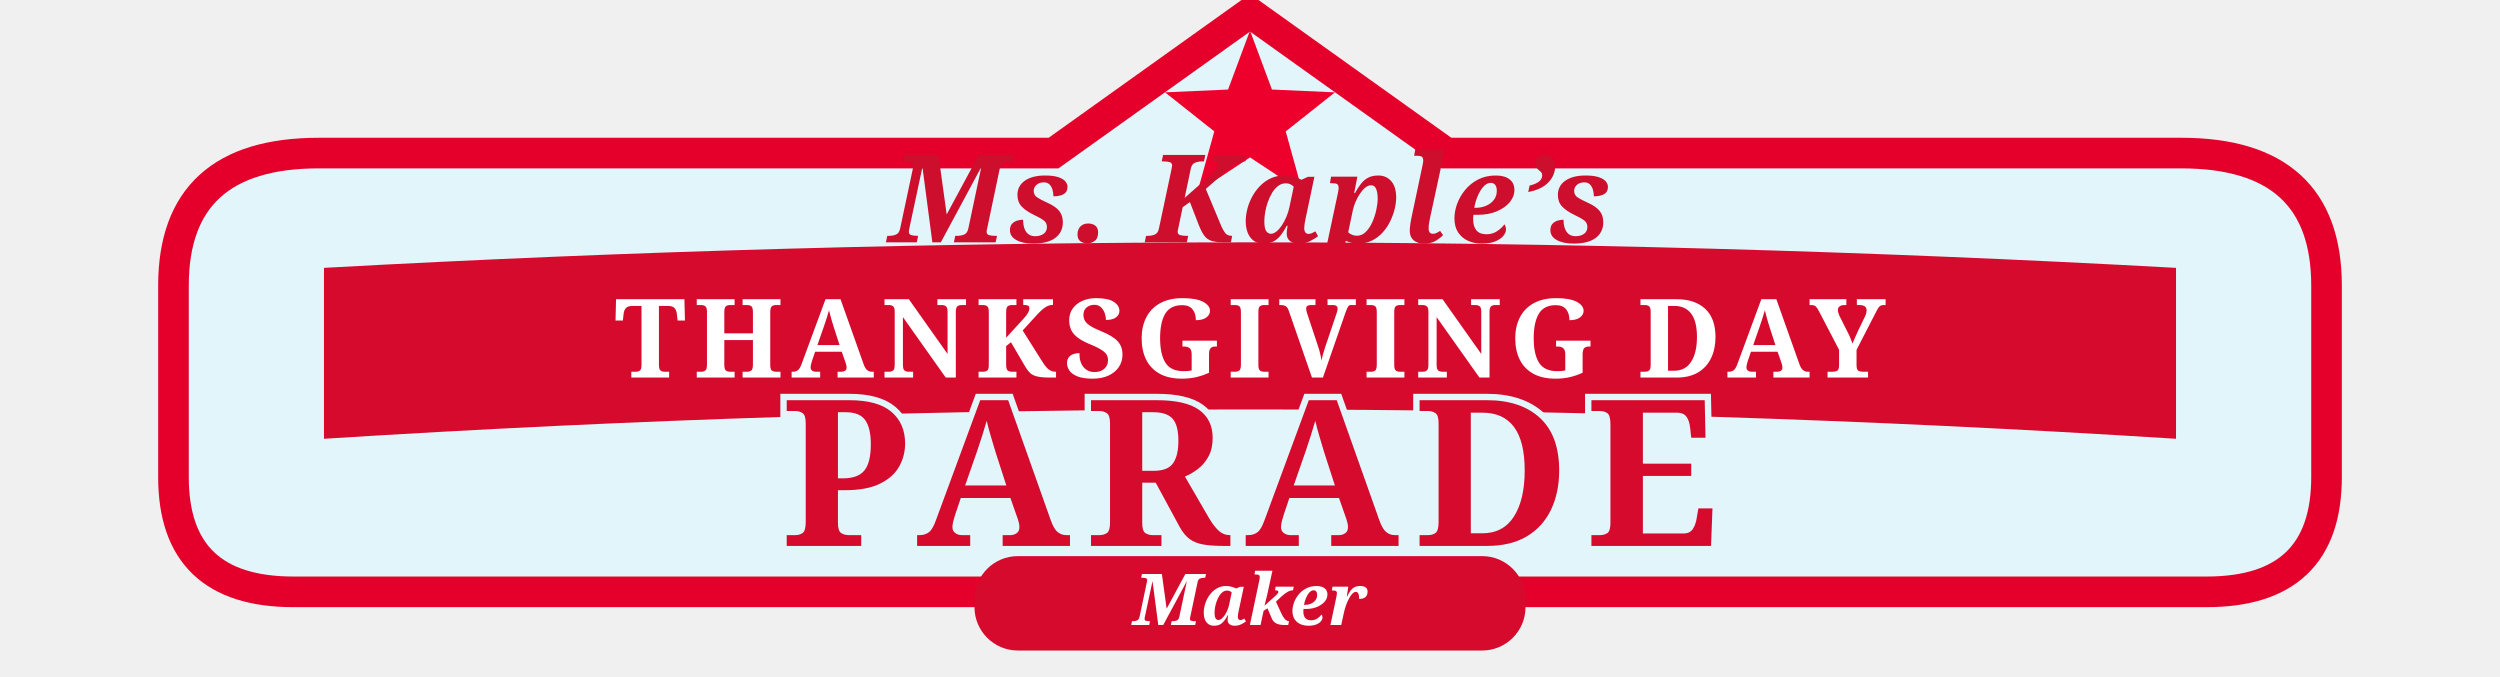
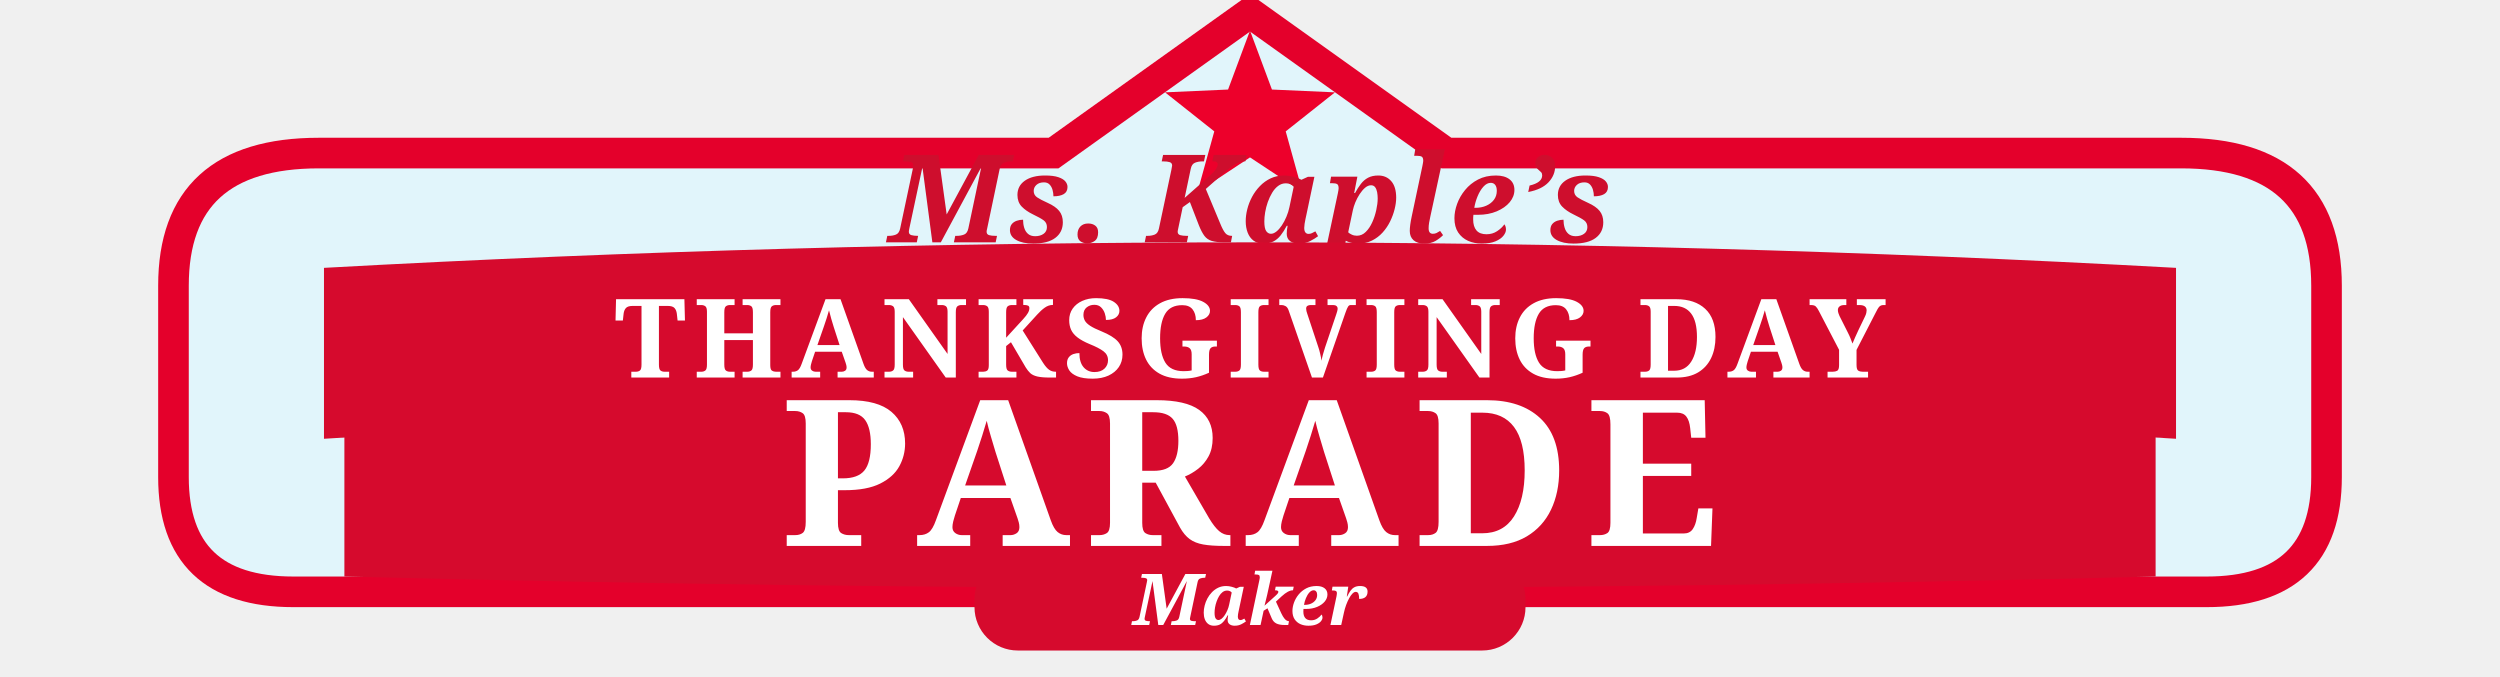
<svg xmlns="http://www.w3.org/2000/svg" viewBox="0 0 980 265" role="img" aria-label="Ms. Kaple's Thanksgiving Day Parade Maker">
  <path d="M125 60H413L490 5l77 55h288q57 0 57 52v75q0 45-47 45H115q-47 0-47-45v-75q0-52 57-52" fill="#e1f5fb" stroke="#e4002b" stroke-width="12" />
  <polygon points="490.0,12.0 498.6,35.1 523.3,36.2 504.0,51.5 510.6,75.3 490.0,61.7 469.4,75.3 476.0,51.5 456.7,36.2 481.4,35.1" fill="#ed002b" />
  <text x="490" y="95" text-anchor="middle" fill="#ce0e2d" font-family="Georgia,serif" font-weight="bold" font-style="italic" font-size="48" letter-spacing="1">Ms. Kaple’s</text>
  <path d="M127 105Q490 85 853 105L853 172Q490 149 127 172Z" fill="#d60a2d" />
  <text x="490" y="148" text-anchor="middle" fill="#fff" font-family="Georgia,serif" font-size="43" font-weight="900" letter-spacing="3">THANKSGIVING DAY</text>
-   <text x="490" y="214" text-anchor="middle" fill="#d60a2d" stroke="#e1f5fb" stroke-width="5" paint-order="stroke" font-family="Georgia,serif" font-weight="900" font-size="80" letter-spacing="6">PARADE</text>
+   <path d="M135 163Q490 156 845 163L845 226Q490 235 135 226Z" fill="#d60a2d" />
+   <text x="490" y="214" text-anchor="middle" fill="#fff" stroke="#d60a2d" stroke-width="3" paint-order="stroke" font-family="Georgia,serif" font-weight="900" font-size="80" letter-spacing="6">PARADE</text>
  <rect x="382" y="218" width="216" height="37" rx="17" fill="#d60a2d" />
  <text x="490" y="245" text-anchor="middle" fill="#fff" font-family="Georgia,serif" font-style="italic" font-size="28" font-weight="bold">Maker</text>
</svg>
